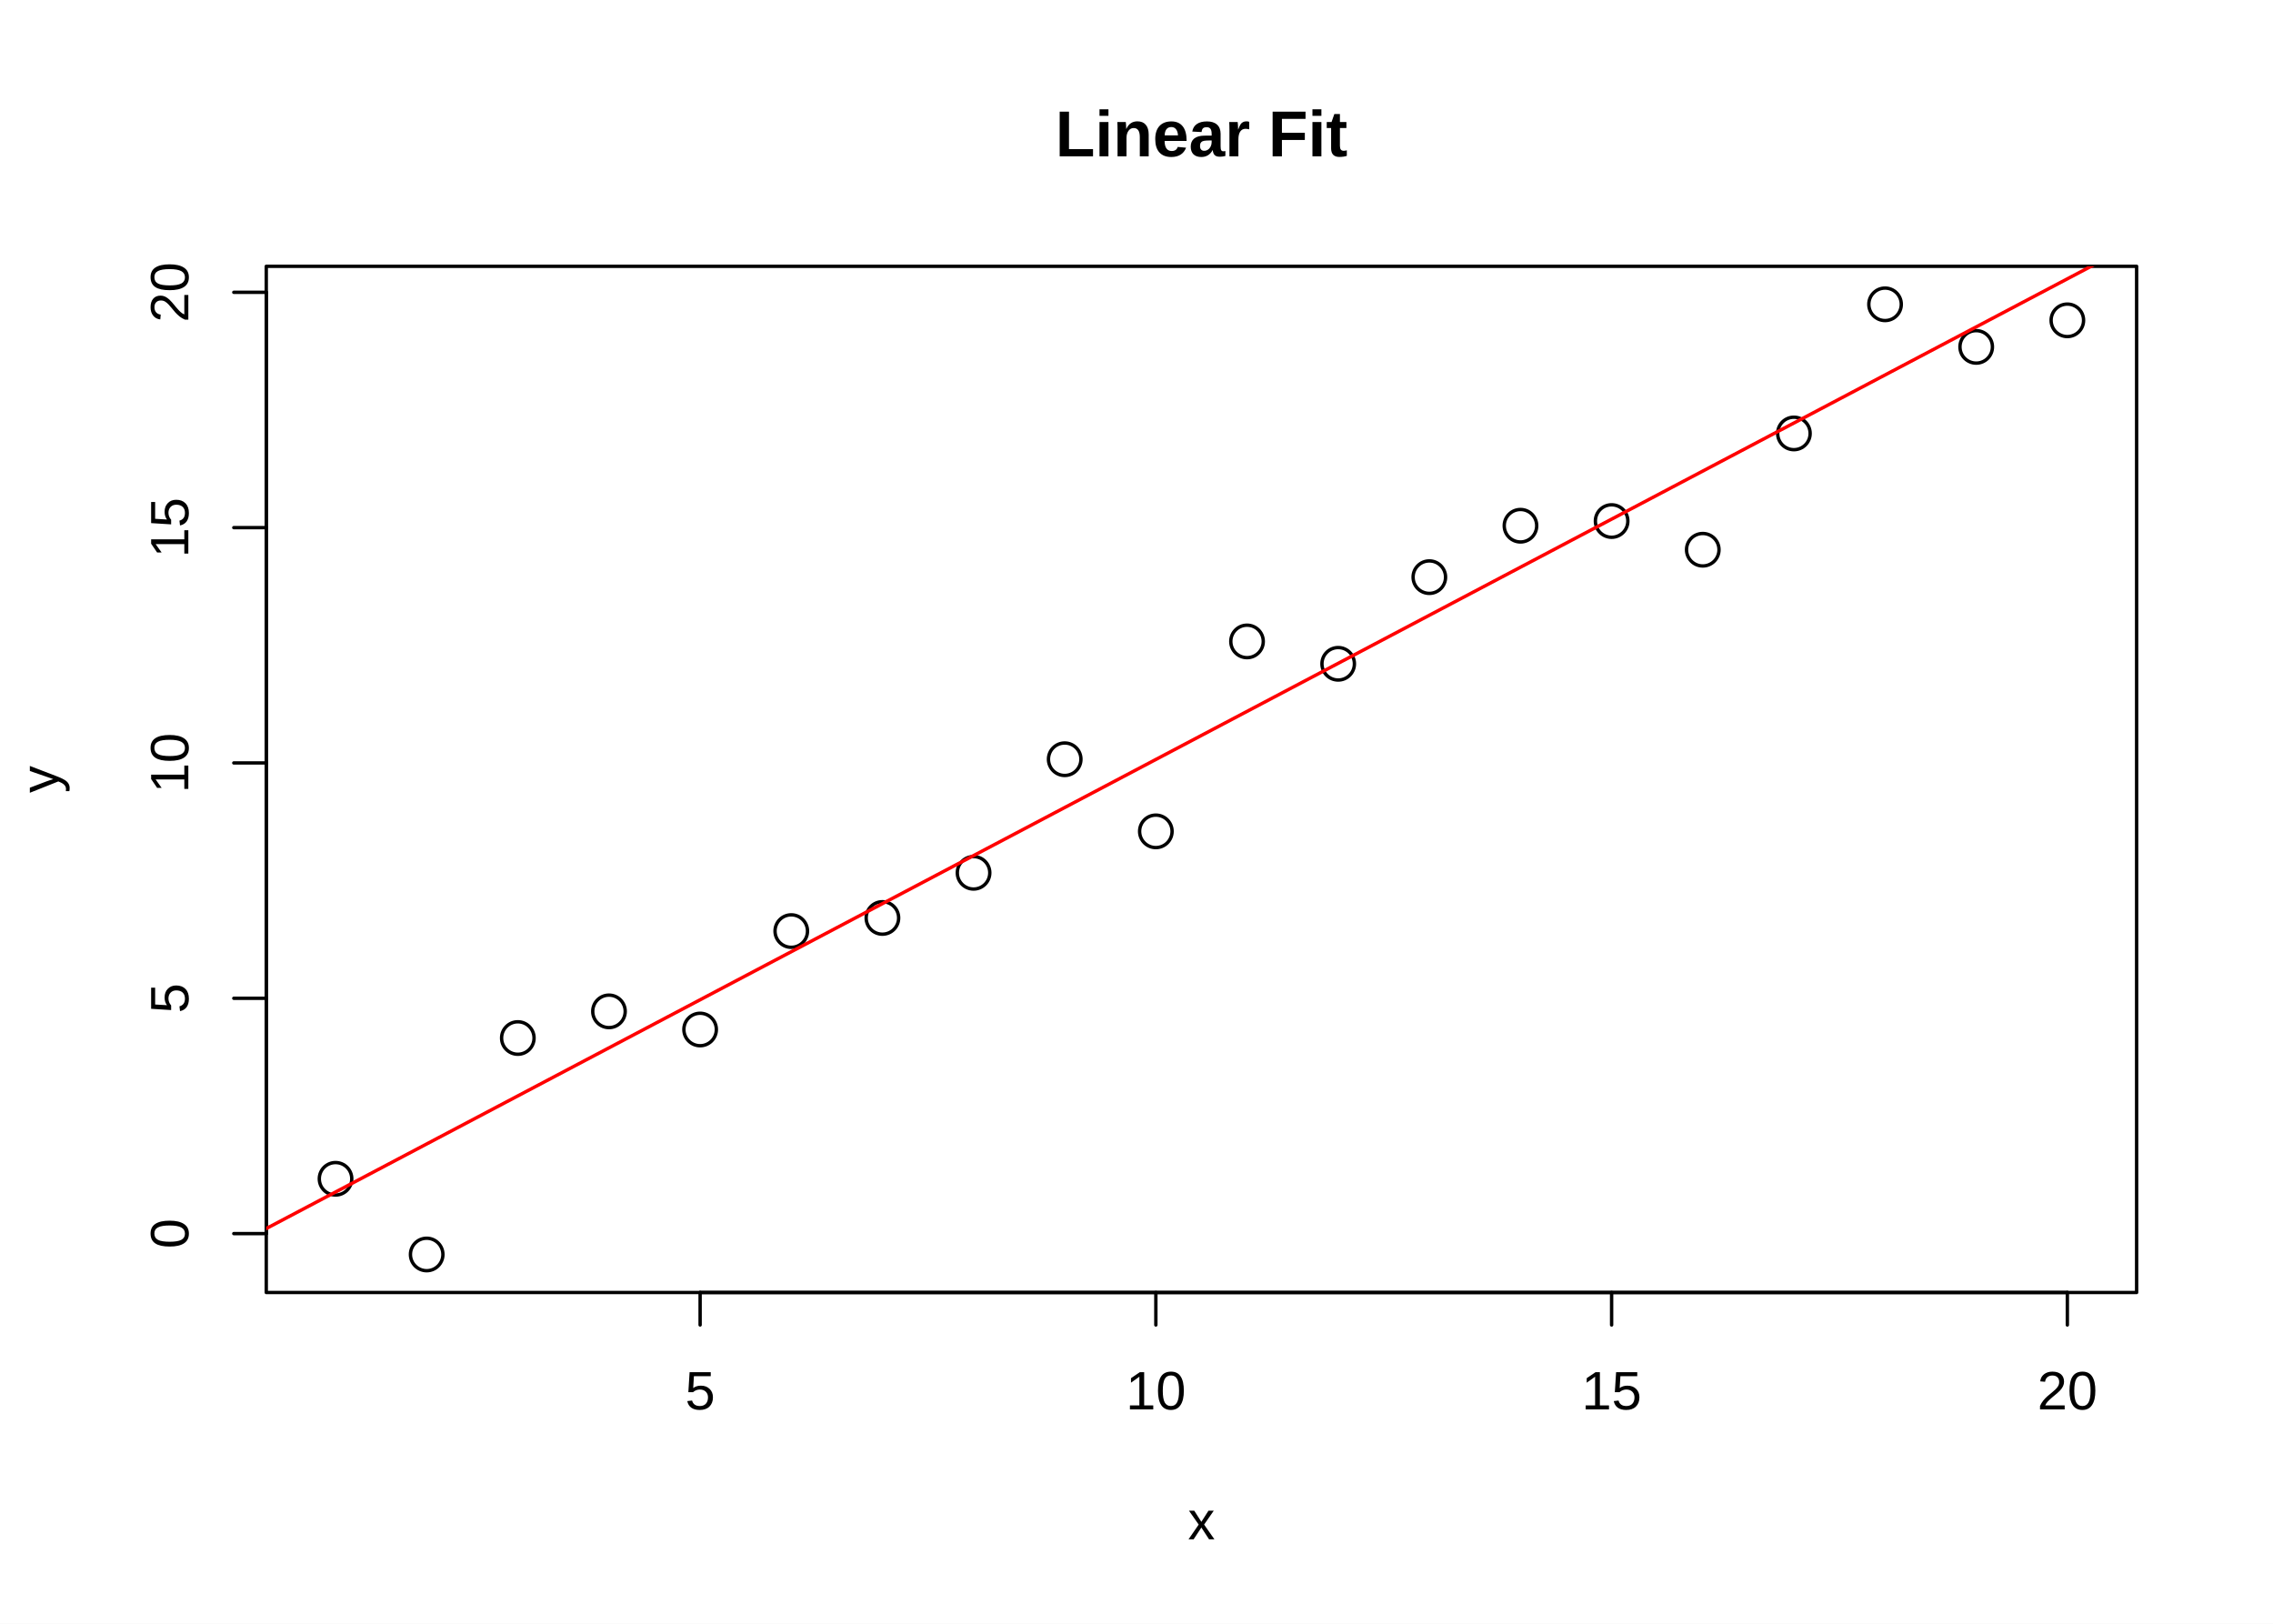
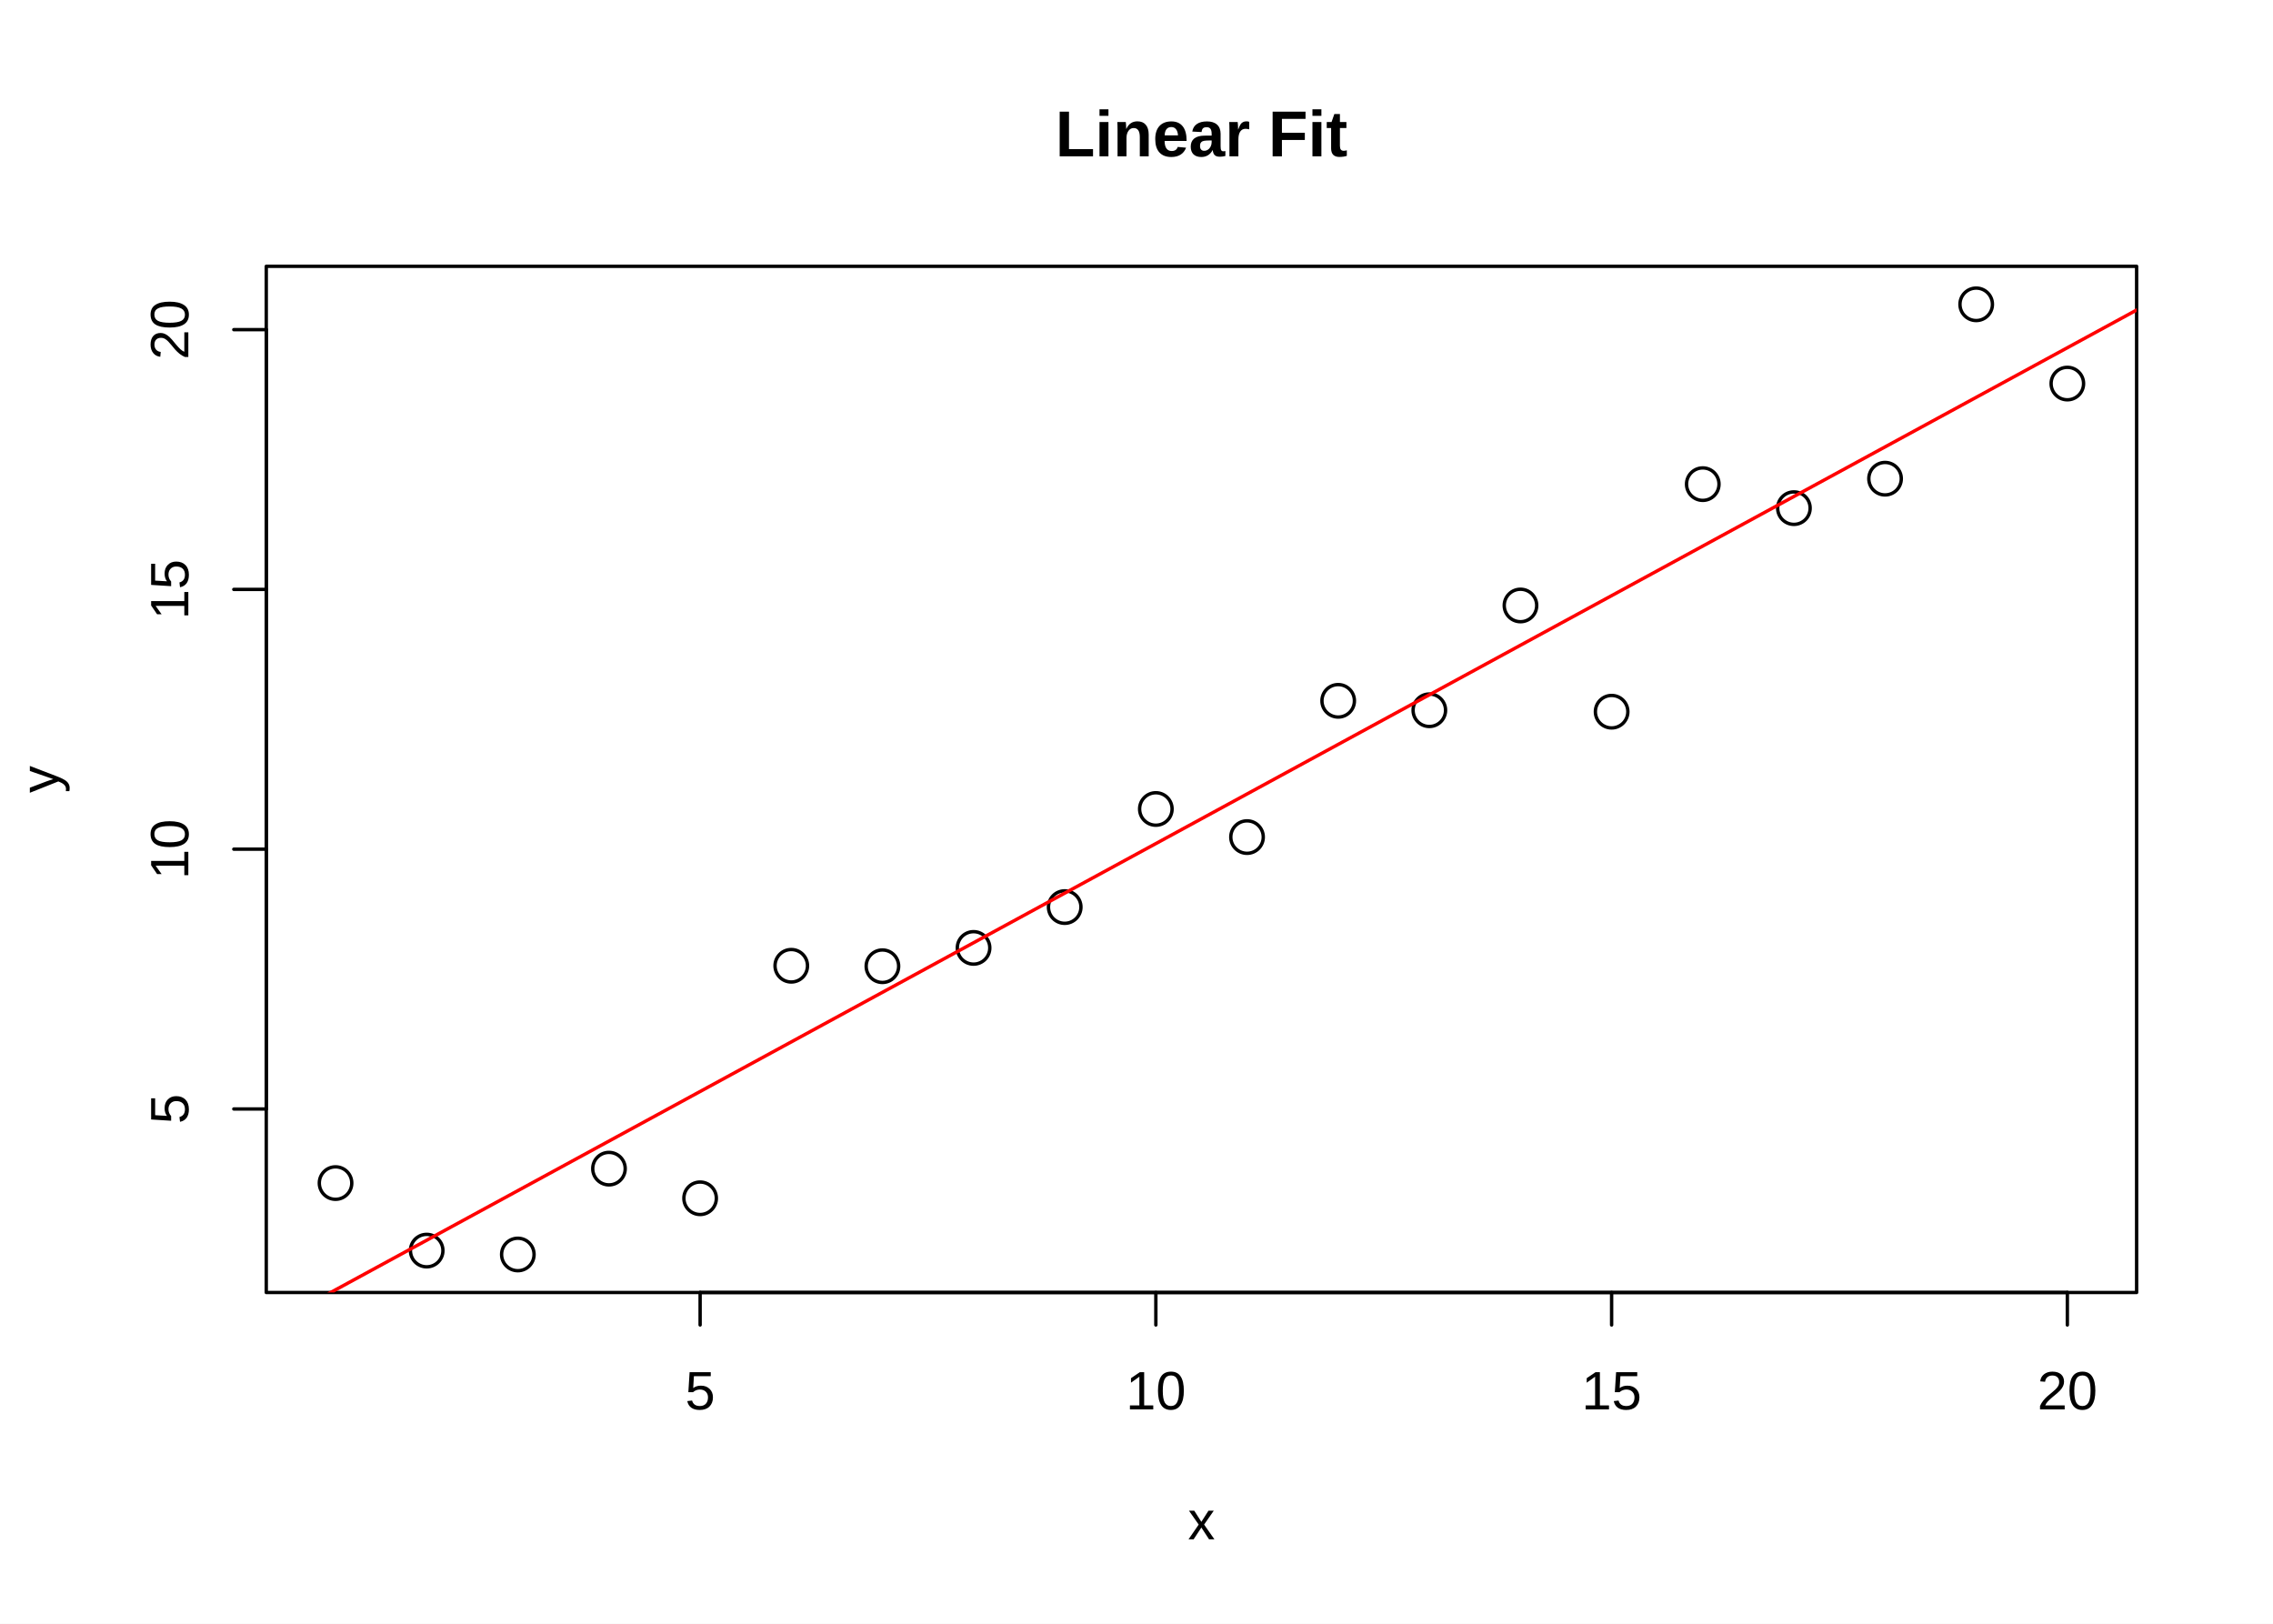
<svg xmlns="http://www.w3.org/2000/svg" viewBox="0 0 504.00 360.00">
  <defs>
    <style type="text/css">
    line, polyline, polygon, path, rect, circle {
      fill: none;
      stroke: #000000;
      stroke-linecap: round;
      stroke-linejoin: round;
      stroke-miterlimit: 10.00;
    }
  </style>
  </defs>
  <rect width="100%" height="100%" style="stroke: none; fill: #FFFFFF;" />
  <defs>
    <clipPath id="cpNTkuMDR8NDczLjc2fDI4Ni41Nnw1OS4wNA==">
      <rect x="59.04" y="59.04" width="414.72" height="227.52" />
    </clipPath>
  </defs>
-   <circle cx="74.40" cy="261.35" r="2.70pt" style="stroke-width: 0.75;" clip-path="url(#cpNTkuMDR8NDczLjc2fDI4Ni41Nnw1OS4wNA==)" />
-   <circle cx="94.61" cy="278.13" r="2.70pt" style="stroke-width: 0.75;" clip-path="url(#cpNTkuMDR8NDczLjc2fDI4Ni41Nnw1OS4wNA==)" />
-   <circle cx="114.82" cy="230.14" r="2.70pt" style="stroke-width: 0.75;" clip-path="url(#cpNTkuMDR8NDczLjc2fDI4Ni41Nnw1OS4wNA==)" />
-   <circle cx="135.03" cy="224.23" r="2.70pt" style="stroke-width: 0.75;" clip-path="url(#cpNTkuMDR8NDczLjc2fDI4Ni41Nnw1OS4wNA==)" />
-   <circle cx="155.24" cy="228.25" r="2.70pt" style="stroke-width: 0.75;" clip-path="url(#cpNTkuMDR8NDczLjc2fDI4Ni41Nnw1OS4wNA==)" />
-   <circle cx="175.45" cy="206.43" r="2.70pt" style="stroke-width: 0.75;" clip-path="url(#cpNTkuMDR8NDczLjc2fDI4Ni41Nnw1OS4wNA==)" />
-   <circle cx="195.66" cy="203.52" r="2.70pt" style="stroke-width: 0.75;" clip-path="url(#cpNTkuMDR8NDczLjc2fDI4Ni41Nnw1OS4wNA==)" />
-   <circle cx="215.87" cy="193.51" r="2.70pt" style="stroke-width: 0.75;" clip-path="url(#cpNTkuMDR8NDczLjc2fDI4Ni41Nnw1OS4wNA==)" />
-   <circle cx="236.08" cy="168.33" r="2.70pt" style="stroke-width: 0.75;" clip-path="url(#cpNTkuMDR8NDczLjc2fDI4Ni41Nnw1OS4wNA==)" />
-   <circle cx="256.29" cy="184.32" r="2.70pt" style="stroke-width: 0.75;" clip-path="url(#cpNTkuMDR8NDczLjc2fDI4Ni41Nnw1OS4wNA==)" />
-   <circle cx="276.51" cy="142.21" r="2.70pt" style="stroke-width: 0.75;" clip-path="url(#cpNTkuMDR8NDczLjc2fDI4Ni41Nnw1OS4wNA==)" />
-   <circle cx="296.72" cy="147.17" r="2.70pt" style="stroke-width: 0.75;" clip-path="url(#cpNTkuMDR8NDczLjc2fDI4Ni41Nnw1OS4wNA==)" />
-   <circle cx="316.93" cy="127.96" r="2.70pt" style="stroke-width: 0.75;" clip-path="url(#cpNTkuMDR8NDczLjc2fDI4Ni41Nnw1OS4wNA==)" />
-   <circle cx="337.14" cy="116.56" r="2.70pt" style="stroke-width: 0.75;" clip-path="url(#cpNTkuMDR8NDczLjc2fDI4Ni41Nnw1OS4wNA==)" />
-   <circle cx="357.35" cy="115.52" r="2.70pt" style="stroke-width: 0.75;" clip-path="url(#cpNTkuMDR8NDczLjc2fDI4Ni41Nnw1OS4wNA==)" />
-   <circle cx="377.56" cy="121.88" r="2.70pt" style="stroke-width: 0.75;" clip-path="url(#cpNTkuMDR8NDczLjc2fDI4Ni41Nnw1OS4wNA==)" />
-   <circle cx="397.77" cy="96.10" r="2.70pt" style="stroke-width: 0.75;" clip-path="url(#cpNTkuMDR8NDczLjc2fDI4Ni41Nnw1OS4wNA==)" />
-   <circle cx="417.98" cy="67.47" r="2.70pt" style="stroke-width: 0.75;" clip-path="url(#cpNTkuMDR8NDczLjc2fDI4Ni41Nnw1OS4wNA==)" />
-   <circle cx="438.19" cy="76.91" r="2.70pt" style="stroke-width: 0.75;" clip-path="url(#cpNTkuMDR8NDczLjc2fDI4Ni41Nnw1OS4wNA==)" />
-   <circle cx="458.40" cy="71.02" r="2.70pt" style="stroke-width: 0.75;" clip-path="url(#cpNTkuMDR8NDczLjc2fDI4Ni41Nnw1OS4wNA==)" />
+   <circle cx="74.40" cy="262.30" r="2.70pt" style="stroke-width: 0.75;" clip-path="url(#cpNTkuMDR8NDczLjc2fDI4Ni41Nnw1OS4wNA==)" />
+   <circle cx="94.61" cy="277.27" r="2.70pt" style="stroke-width: 0.75;" clip-path="url(#cpNTkuMDR8NDczLjc2fDI4Ni41Nnw1OS4wNA==)" />
+   <circle cx="114.82" cy="278.13" r="2.70pt" style="stroke-width: 0.75;" clip-path="url(#cpNTkuMDR8NDczLjc2fDI4Ni41Nnw1OS4wNA==)" />
+   <circle cx="135.03" cy="259.10" r="2.70pt" style="stroke-width: 0.75;" clip-path="url(#cpNTkuMDR8NDczLjc2fDI4Ni41Nnw1OS4wNA==)" />
+   <circle cx="155.24" cy="265.67" r="2.70pt" style="stroke-width: 0.75;" clip-path="url(#cpNTkuMDR8NDczLjc2fDI4Ni41Nnw1OS4wNA==)" />
+   <circle cx="175.45" cy="214.12" r="2.70pt" style="stroke-width: 0.75;" clip-path="url(#cpNTkuMDR8NDczLjc2fDI4Ni41Nnw1OS4wNA==)" />
+   <circle cx="195.66" cy="214.22" r="2.70pt" style="stroke-width: 0.75;" clip-path="url(#cpNTkuMDR8NDczLjc2fDI4Ni41Nnw1OS4wNA==)" />
+   <circle cx="215.87" cy="210.16" r="2.70pt" style="stroke-width: 0.75;" clip-path="url(#cpNTkuMDR8NDczLjc2fDI4Ni41Nnw1OS4wNA==)" />
+   <circle cx="236.08" cy="201.11" r="2.70pt" style="stroke-width: 0.75;" clip-path="url(#cpNTkuMDR8NDczLjc2fDI4Ni41Nnw1OS4wNA==)" />
+   <circle cx="256.29" cy="179.36" r="2.70pt" style="stroke-width: 0.75;" clip-path="url(#cpNTkuMDR8NDczLjc2fDI4Ni41Nnw1OS4wNA==)" />
+   <circle cx="276.51" cy="185.59" r="2.70pt" style="stroke-width: 0.75;" clip-path="url(#cpNTkuMDR8NDczLjc2fDI4Ni41Nnw1OS4wNA==)" />
+   <circle cx="296.72" cy="155.38" r="2.70pt" style="stroke-width: 0.75;" clip-path="url(#cpNTkuMDR8NDczLjc2fDI4Ni41Nnw1OS4wNA==)" />
+   <circle cx="316.93" cy="157.47" r="2.70pt" style="stroke-width: 0.75;" clip-path="url(#cpNTkuMDR8NDczLjc2fDI4Ni41Nnw1OS4wNA==)" />
+   <circle cx="337.14" cy="134.24" r="2.70pt" style="stroke-width: 0.75;" clip-path="url(#cpNTkuMDR8NDczLjc2fDI4Ni41Nnw1OS4wNA==)" />
+   <circle cx="357.35" cy="157.79" r="2.70pt" style="stroke-width: 0.75;" clip-path="url(#cpNTkuMDR8NDczLjc2fDI4Ni41Nnw1OS4wNA==)" />
+   <circle cx="377.56" cy="107.34" r="2.70pt" style="stroke-width: 0.75;" clip-path="url(#cpNTkuMDR8NDczLjc2fDI4Ni41Nnw1OS4wNA==)" />
+   <circle cx="397.77" cy="112.66" r="2.70pt" style="stroke-width: 0.75;" clip-path="url(#cpNTkuMDR8NDczLjc2fDI4Ni41Nnw1OS4wNA==)" />
+   <circle cx="417.98" cy="106.13" r="2.70pt" style="stroke-width: 0.75;" clip-path="url(#cpNTkuMDR8NDczLjc2fDI4Ni41Nnw1OS4wNA==)" />
+   <circle cx="438.19" cy="67.47" r="2.70pt" style="stroke-width: 0.75;" clip-path="url(#cpNTkuMDR8NDczLjc2fDI4Ni41Nnw1OS4wNA==)" />
+   <circle cx="458.40" cy="85.04" r="2.70pt" style="stroke-width: 0.75;" clip-path="url(#cpNTkuMDR8NDczLjc2fDI4Ni41Nnw1OS4wNA==)" />
  <defs>
    <clipPath id="cpMC4wMHw1MDQuMDB8MzYwLjAwfDAuMDA=">
      <rect x="0.00" y="0.00" width="504.00" height="360.00" />
    </clipPath>
  </defs>
  <line x1="155.24" y1="286.56" x2="458.40" y2="286.56" style="stroke-width: 0.75;" clip-path="url(#cpMC4wMHw1MDQuMDB8MzYwLjAwfDAuMDA=)" />
  <line x1="155.24" y1="286.56" x2="155.24" y2="293.76" style="stroke-width: 0.75;" clip-path="url(#cpMC4wMHw1MDQuMDB8MzYwLjAwfDAuMDA=)" />
  <line x1="256.29" y1="286.56" x2="256.29" y2="293.76" style="stroke-width: 0.75;" clip-path="url(#cpMC4wMHw1MDQuMDB8MzYwLjAwfDAuMDA=)" />
  <line x1="357.35" y1="286.56" x2="357.35" y2="293.76" style="stroke-width: 0.75;" clip-path="url(#cpMC4wMHw1MDQuMDB8MzYwLjAwfDAuMDA=)" />
  <line x1="458.40" y1="286.56" x2="458.40" y2="293.76" style="stroke-width: 0.75;" clip-path="url(#cpMC4wMHw1MDQuMDB8MzYwLjAwfDAuMDA=)" />
  <g clip-path="url(#cpMC4wMHw1MDQuMDB8MzYwLjAwfDAuMDA=)">
    <text x="151.91" y="312.48" style="font-size: 12.00px; font-family: Arial;" textLength="6.67px" lengthAdjust="spacingAndGlyphs">5</text>
  </g>
  <g clip-path="url(#cpMC4wMHw1MDQuMDB8MzYwLjAwfDAuMDA=)">
    <text x="249.62" y="312.48" style="font-size: 12.00px; font-family: Arial;" textLength="13.35px" lengthAdjust="spacingAndGlyphs">10</text>
  </g>
  <g clip-path="url(#cpMC4wMHw1MDQuMDB8MzYwLjAwfDAuMDA=)">
    <text x="350.67" y="312.48" style="font-size: 12.00px; font-family: Arial;" textLength="13.35px" lengthAdjust="spacingAndGlyphs">15</text>
  </g>
  <g clip-path="url(#cpMC4wMHw1MDQuMDB8MzYwLjAwfDAuMDA=)">
    <text x="451.73" y="312.48" style="font-size: 12.00px; font-family: Arial;" textLength="13.35px" lengthAdjust="spacingAndGlyphs">20</text>
  </g>
-   <line x1="59.04" y1="273.50" x2="59.04" y2="64.81" style="stroke-width: 0.75;" clip-path="url(#cpMC4wMHw1MDQuMDB8MzYwLjAwfDAuMDA=)" />
-   <line x1="59.04" y1="273.50" x2="51.84" y2="273.50" style="stroke-width: 0.75;" clip-path="url(#cpMC4wMHw1MDQuMDB8MzYwLjAwfDAuMDA=)" />
-   <line x1="59.04" y1="221.33" x2="51.84" y2="221.33" style="stroke-width: 0.75;" clip-path="url(#cpMC4wMHw1MDQuMDB8MzYwLjAwfDAuMDA=)" />
-   <line x1="59.04" y1="169.15" x2="51.84" y2="169.15" style="stroke-width: 0.75;" clip-path="url(#cpMC4wMHw1MDQuMDB8MzYwLjAwfDAuMDA=)" />
-   <line x1="59.04" y1="116.98" x2="51.84" y2="116.98" style="stroke-width: 0.75;" clip-path="url(#cpMC4wMHw1MDQuMDB8MzYwLjAwfDAuMDA=)" />
-   <line x1="59.04" y1="64.81" x2="51.84" y2="64.81" style="stroke-width: 0.75;" clip-path="url(#cpMC4wMHw1MDQuMDB8MzYwLjAwfDAuMDA=)" />
+   <line x1="59.04" y1="245.87" x2="59.04" y2="73.09" style="stroke-width: 0.75;" clip-path="url(#cpMC4wMHw1MDQuMDB8MzYwLjAwfDAuMDA=)" />
+   <line x1="59.04" y1="245.87" x2="51.84" y2="245.87" style="stroke-width: 0.75;" clip-path="url(#cpMC4wMHw1MDQuMDB8MzYwLjAwfDAuMDA=)" />
+   <line x1="59.04" y1="188.27" x2="51.84" y2="188.27" style="stroke-width: 0.75;" clip-path="url(#cpMC4wMHw1MDQuMDB8MzYwLjAwfDAuMDA=)" />
+   <line x1="59.04" y1="130.68" x2="51.84" y2="130.68" style="stroke-width: 0.75;" clip-path="url(#cpMC4wMHw1MDQuMDB8MzYwLjAwfDAuMDA=)" />
+   <line x1="59.04" y1="73.09" x2="51.84" y2="73.09" style="stroke-width: 0.75;" clip-path="url(#cpMC4wMHw1MDQuMDB8MzYwLjAwfDAuMDA=)" />
  <g clip-path="url(#cpMC4wMHw1MDQuMDB8MzYwLjAwfDAuMDA=)">
-     <text transform="translate(41.76,276.84) rotate(-90)" style="font-size: 12.00px; font-family: Arial;" textLength="6.67px" lengthAdjust="spacingAndGlyphs">0</text>
+     <text transform="translate(41.76,249.20) rotate(-90)" style="font-size: 12.00px; font-family: Arial;" textLength="6.67px" lengthAdjust="spacingAndGlyphs">5</text>
  </g>
  <g clip-path="url(#cpMC4wMHw1MDQuMDB8MzYwLjAwfDAuMDA=)">
-     <text transform="translate(41.76,224.66) rotate(-90)" style="font-size: 12.00px; font-family: Arial;" textLength="6.67px" lengthAdjust="spacingAndGlyphs">5</text>
+     <text transform="translate(41.76,194.95) rotate(-90)" style="font-size: 12.00px; font-family: Arial;" textLength="13.35px" lengthAdjust="spacingAndGlyphs">10</text>
  </g>
  <g clip-path="url(#cpMC4wMHw1MDQuMDB8MzYwLjAwfDAuMDA=)">
-     <text transform="translate(41.76,175.83) rotate(-90)" style="font-size: 12.00px; font-family: Arial;" textLength="13.35px" lengthAdjust="spacingAndGlyphs">10</text>
+     <text transform="translate(41.76,137.35) rotate(-90)" style="font-size: 12.00px; font-family: Arial;" textLength="13.35px" lengthAdjust="spacingAndGlyphs">15</text>
  </g>
  <g clip-path="url(#cpMC4wMHw1MDQuMDB8MzYwLjAwfDAuMDA=)">
-     <text transform="translate(41.76,123.65) rotate(-90)" style="font-size: 12.00px; font-family: Arial;" textLength="13.35px" lengthAdjust="spacingAndGlyphs">15</text>
-   </g>
-   <g clip-path="url(#cpMC4wMHw1MDQuMDB8MzYwLjAwfDAuMDA=)">
-     <text transform="translate(41.76,71.48) rotate(-90)" style="font-size: 12.00px; font-family: Arial;" textLength="13.35px" lengthAdjust="spacingAndGlyphs">20</text>
+     <text transform="translate(41.76,79.76) rotate(-90)" style="font-size: 12.00px; font-family: Arial;" textLength="13.35px" lengthAdjust="spacingAndGlyphs">20</text>
  </g>
  <polyline points="59.04,286.56 473.76,286.56 473.76,59.04 59.04,59.04 59.04,286.56 " style="stroke-width: 0.75;" clip-path="url(#cpMC4wMHw1MDQuMDB8MzYwLjAwfDAuMDA=)" />
  <g clip-path="url(#cpMC4wMHw1MDQuMDB8MzYwLjAwfDAuMDA=)">
    <text x="234.00" y="34.67" style="font-size: 14.40px; font-weight: bold; font-family: Arial;" textLength="64.81px" lengthAdjust="spacingAndGlyphs">Linear Fit</text>
  </g>
  <g clip-path="url(#cpMC4wMHw1MDQuMDB8MzYwLjAwfDAuMDA=)">
    <text x="263.40" y="341.28" style="font-size: 12.00px; font-family: Arial;" textLength="6.00px" lengthAdjust="spacingAndGlyphs">x</text>
  </g>
  <g clip-path="url(#cpMC4wMHw1MDQuMDB8MzYwLjAwfDAuMDA=)">
    <text transform="translate(12.96,175.80) rotate(-90)" style="font-size: 12.00px; font-family: Arial;" textLength="6.00px" lengthAdjust="spacingAndGlyphs">y</text>
  </g>
  <defs>
    <clipPath id="cpNTkuMDR8NDczLjc2fDI4Ni41Nnw1OS4wNA==">
      <rect x="59.04" y="59.04" width="414.72" height="227.52" />
    </clipPath>
  </defs>
-   <line x1="59.04" y1="272.38" x2="473.76" y2="53.72" style="stroke-width: 0.75; stroke: #FF0000;" clip-path="url(#cpNTkuMDR8NDczLjc2fDI4Ni41Nnw1OS4wNA==)" />
+   <line x1="59.04" y1="294.32" x2="473.76" y2="68.74" style="stroke-width: 0.75; stroke: #FF0000;" clip-path="url(#cpNTkuMDR8NDczLjc2fDI4Ni41Nnw1OS4wNA==)" />
</svg>
